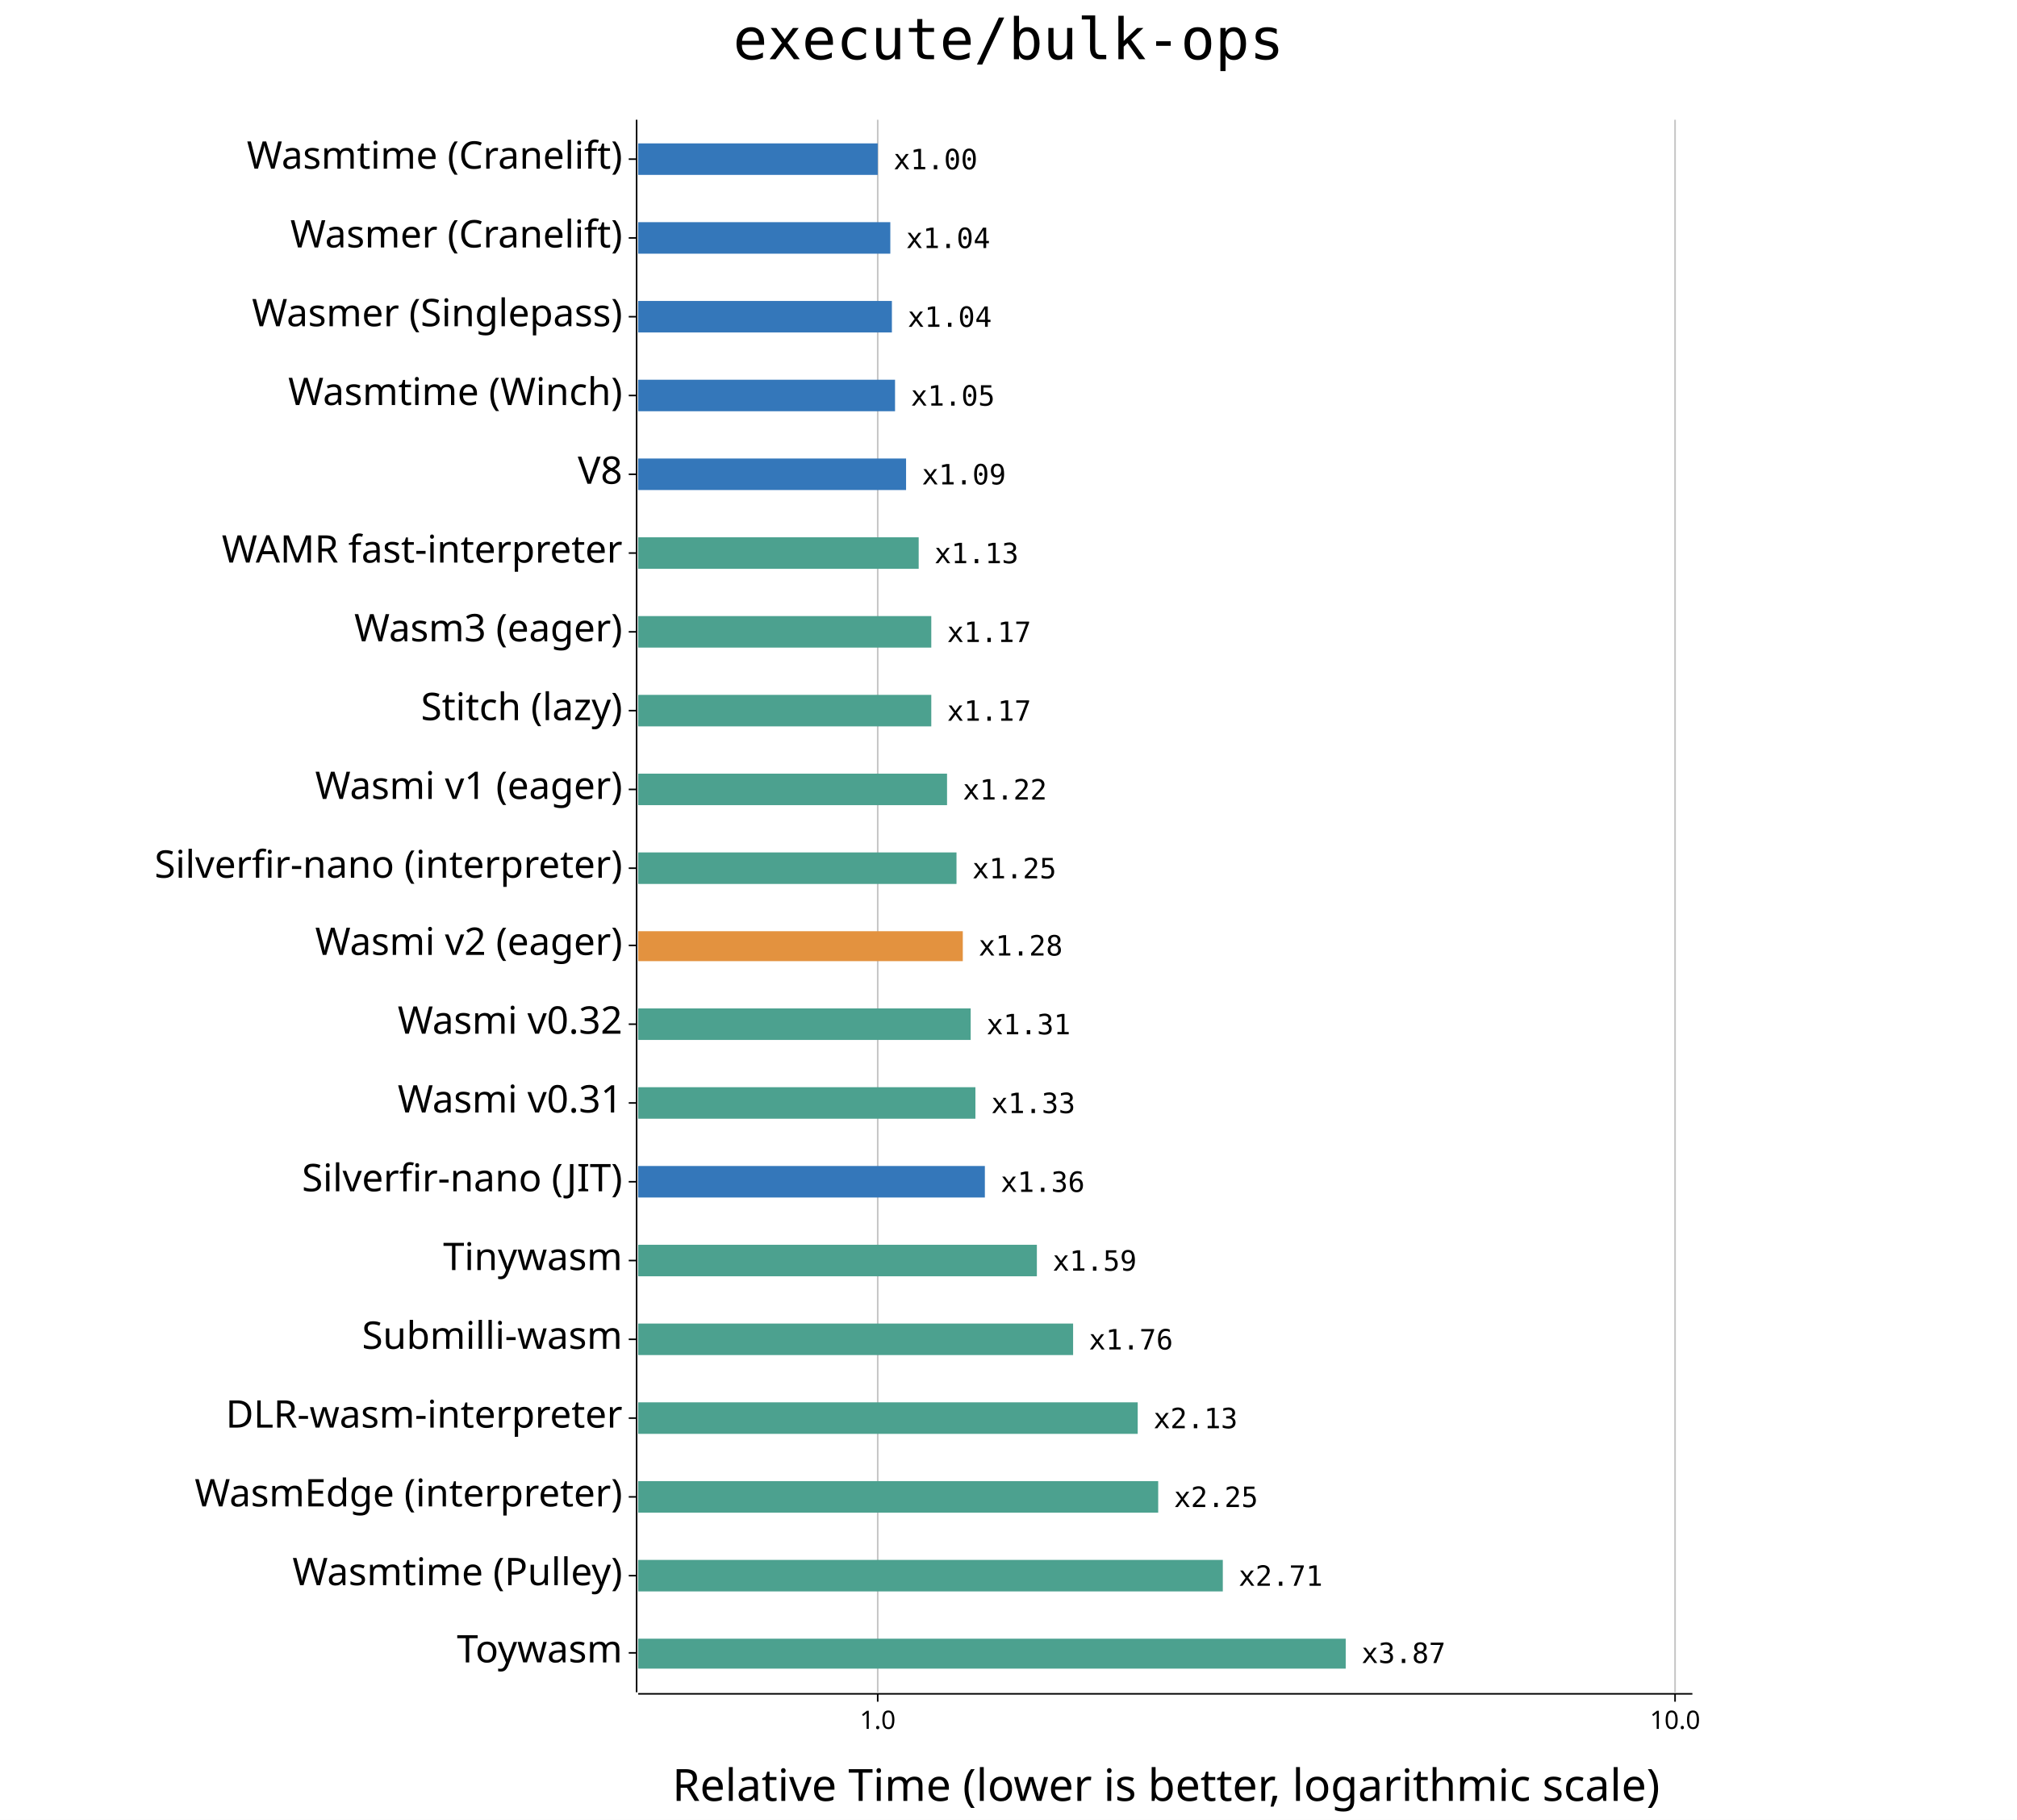
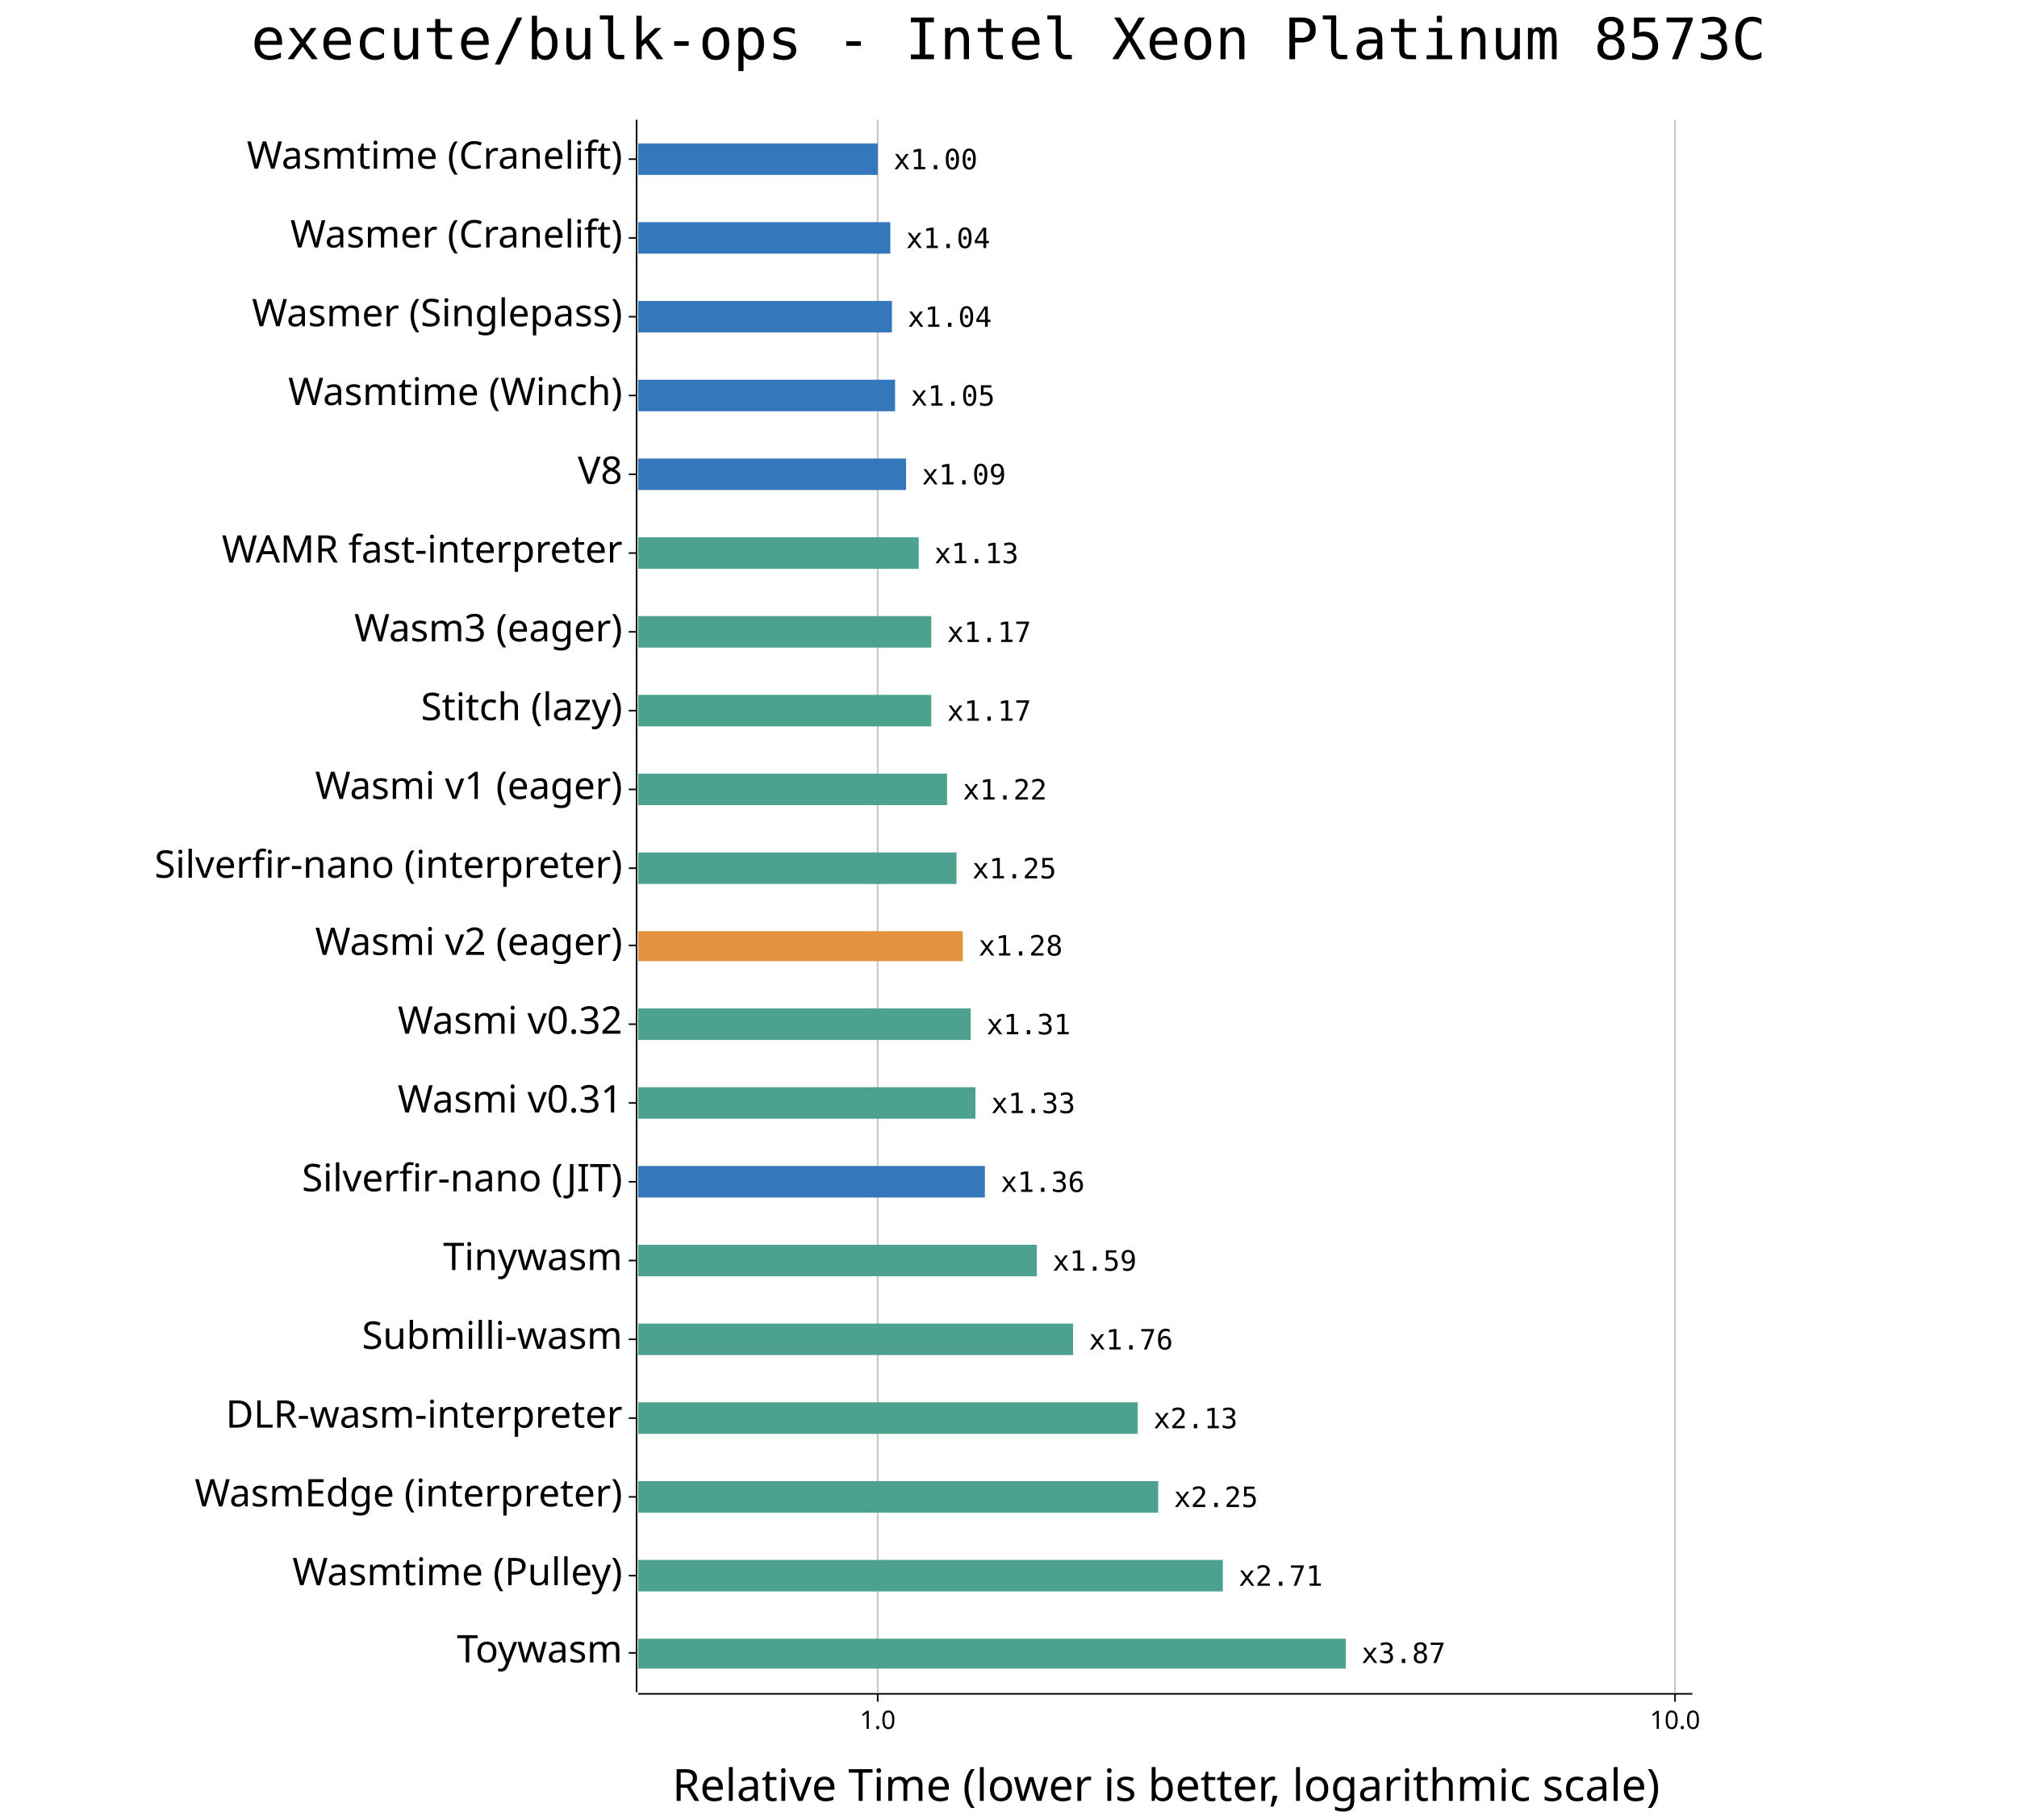
<svg xmlns="http://www.w3.org/2000/svg" width="1280" height="1155" viewBox="0 0 1280 1155">
  <rect x="0" y="0" width="1280" height="1155" opacity="1" fill="#FFFFFF" stroke="none" />
  <text x="640" y="10" dy="0.76em" text-anchor="middle" font-family="monospace" font-size="36.29" opacity="1" fill="#000000">
- execute/bulk-ops
+ execute/bulk-ops - Intel Xeon Platinum 8573C
</text>
  <line opacity="0.1" stroke="#000000" stroke-width="1" x1="557" y1="1074" x2="557" y2="76" />
  <line opacity="0.1" stroke="#000000" stroke-width="1" x1="1063" y1="1074" x2="1063" y2="76" />
  <text x="5" y="575" dy="0.76em" text-anchor="middle" font-family="sans-serif" font-size="28.226" opacity="1" fill="#000000" transform="rotate(270, 5, 575)">

</text>
  <text x="740" y="1150" dy="-0.5ex" text-anchor="middle" font-family="sans-serif" font-size="28.226" opacity="1" fill="#000000">
Relative Time (lower is better, logarithmic scale)
</text>
  <line opacity="0.15" stroke="#000000" stroke-width="1" x1="557" y1="1074" x2="557" y2="76" />
  <line opacity="0.15" stroke="#000000" stroke-width="1" x1="1063" y1="1074" x2="1063" y2="76" />
  <polyline fill="none" opacity="1" stroke="#000000" stroke-width="1" points="404,76 404,1074 " />
  <text x="395" y="1049" dy="0.5ex" text-anchor="end" font-family="sans-serif" font-size="24.194" opacity="1" fill="#000000">
Toywasm
</text>
  <polyline fill="none" opacity="1" stroke="#000000" stroke-width="1" points="399,1049 404,1049 " />
  <text x="395" y="1000" dy="0.5ex" text-anchor="end" font-family="sans-serif" font-size="24.194" opacity="1" fill="#000000">
Wasmtime (Pulley)
</text>
  <polyline fill="none" opacity="1" stroke="#000000" stroke-width="1" points="399,1000 404,1000 " />
  <text x="395" y="950" dy="0.5ex" text-anchor="end" font-family="sans-serif" font-size="24.194" opacity="1" fill="#000000">
WasmEdge (interpreter)
</text>
  <polyline fill="none" opacity="1" stroke="#000000" stroke-width="1" points="399,950 404,950 " />
  <text x="395" y="900" dy="0.5ex" text-anchor="end" font-family="sans-serif" font-size="24.194" opacity="1" fill="#000000">
DLR-wasm-interpreter
</text>
  <polyline fill="none" opacity="1" stroke="#000000" stroke-width="1" points="399,900 404,900 " />
  <text x="395" y="850" dy="0.5ex" text-anchor="end" font-family="sans-serif" font-size="24.194" opacity="1" fill="#000000">
Submilli-wasm
</text>
  <polyline fill="none" opacity="1" stroke="#000000" stroke-width="1" points="399,850 404,850 " />
  <text x="395" y="800" dy="0.5ex" text-anchor="end" font-family="sans-serif" font-size="24.194" opacity="1" fill="#000000">
Tinywasm
</text>
  <polyline fill="none" opacity="1" stroke="#000000" stroke-width="1" points="399,800 404,800 " />
  <text x="395" y="750" dy="0.5ex" text-anchor="end" font-family="sans-serif" font-size="24.194" opacity="1" fill="#000000">
Silverfir-nano (JIT)
</text>
  <polyline fill="none" opacity="1" stroke="#000000" stroke-width="1" points="399,750 404,750 " />
  <text x="395" y="700" dy="0.5ex" text-anchor="end" font-family="sans-serif" font-size="24.194" opacity="1" fill="#000000">
Wasmi v0.31
</text>
  <polyline fill="none" opacity="1" stroke="#000000" stroke-width="1" points="399,700 404,700 " />
  <text x="395" y="650" dy="0.5ex" text-anchor="end" font-family="sans-serif" font-size="24.194" opacity="1" fill="#000000">
Wasmi v0.32
</text>
  <polyline fill="none" opacity="1" stroke="#000000" stroke-width="1" points="399,650 404,650 " />
  <text x="395" y="600" dy="0.5ex" text-anchor="end" font-family="sans-serif" font-size="24.194" opacity="1" fill="#000000">
Wasmi v2 (eager)
</text>
  <polyline fill="none" opacity="1" stroke="#000000" stroke-width="1" points="399,600 404,600 " />
  <text x="395" y="551" dy="0.5ex" text-anchor="end" font-family="sans-serif" font-size="24.194" opacity="1" fill="#000000">
Silverfir-nano (interpreter)
</text>
  <polyline fill="none" opacity="1" stroke="#000000" stroke-width="1" points="399,551 404,551 " />
  <text x="395" y="501" dy="0.5ex" text-anchor="end" font-family="sans-serif" font-size="24.194" opacity="1" fill="#000000">
Wasmi v1 (eager)
</text>
  <polyline fill="none" opacity="1" stroke="#000000" stroke-width="1" points="399,501 404,501 " />
  <text x="395" y="451" dy="0.5ex" text-anchor="end" font-family="sans-serif" font-size="24.194" opacity="1" fill="#000000">
Stitch (lazy)
</text>
  <polyline fill="none" opacity="1" stroke="#000000" stroke-width="1" points="399,451 404,451 " />
  <text x="395" y="401" dy="0.5ex" text-anchor="end" font-family="sans-serif" font-size="24.194" opacity="1" fill="#000000">
Wasm3 (eager)
</text>
  <polyline fill="none" opacity="1" stroke="#000000" stroke-width="1" points="399,401 404,401 " />
  <text x="395" y="351" dy="0.5ex" text-anchor="end" font-family="sans-serif" font-size="24.194" opacity="1" fill="#000000">
WAMR fast-interpreter
</text>
  <polyline fill="none" opacity="1" stroke="#000000" stroke-width="1" points="399,351 404,351 " />
  <text x="395" y="301" dy="0.5ex" text-anchor="end" font-family="sans-serif" font-size="24.194" opacity="1" fill="#000000">
V8
</text>
  <polyline fill="none" opacity="1" stroke="#000000" stroke-width="1" points="399,301 404,301 " />
  <text x="395" y="251" dy="0.5ex" text-anchor="end" font-family="sans-serif" font-size="24.194" opacity="1" fill="#000000">
Wasmtime (Winch)
</text>
  <polyline fill="none" opacity="1" stroke="#000000" stroke-width="1" points="399,251 404,251 " />
  <text x="395" y="201" dy="0.5ex" text-anchor="end" font-family="sans-serif" font-size="24.194" opacity="1" fill="#000000">
Wasmer (Singlepass)
</text>
  <polyline fill="none" opacity="1" stroke="#000000" stroke-width="1" points="399,201 404,201 " />
  <text x="395" y="151" dy="0.5ex" text-anchor="end" font-family="sans-serif" font-size="24.194" opacity="1" fill="#000000">
Wasmer (Cranelift)
</text>
  <polyline fill="none" opacity="1" stroke="#000000" stroke-width="1" points="399,151 404,151 " />
  <text x="395" y="101" dy="0.5ex" text-anchor="end" font-family="sans-serif" font-size="24.194" opacity="1" fill="#000000">
Wasmtime (Cranelift)
</text>
  <polyline fill="none" opacity="1" stroke="#000000" stroke-width="1" points="399,101 404,101 " />
  <polyline fill="none" opacity="1" stroke="#000000" stroke-width="1" points="405,1075 1074,1075 " />
  <text x="557" y="1085" dy="0.76em" text-anchor="middle" font-family="sans-serif" font-size="16.129" opacity="1" fill="#000000">
1.0
</text>
  <polyline fill="none" opacity="1" stroke="#000000" stroke-width="1" points="557,1075 557,1080 " />
  <text x="1063" y="1085" dy="0.76em" text-anchor="middle" font-family="sans-serif" font-size="16.129" opacity="1" fill="#000000">
10.0
</text>
  <polyline fill="none" opacity="1" stroke="#000000" stroke-width="1" points="1063,1075 1063,1080 " />
+   <rect x="405" y="141" width="160" height="20" opacity="1" fill="#3477BA" stroke="none" />
+   <rect x="405" y="91" width="152" height="20" opacity="1" fill="#3477BA" stroke="none" />
+   <rect x="405" y="640" width="211" height="20" opacity="1" fill="#4CA18F" stroke="none" />
+   <rect x="405" y="740" width="220" height="20" opacity="1" fill="#3477BA" stroke="none" />
+   <rect x="405" y="840" width="276" height="20" opacity="1" fill="#4CA18F" stroke="none" />
  <rect x="405" y="890" width="317" height="20" opacity="1" fill="#4CA18F" stroke="none" />
  <rect x="405" y="1040" width="449" height="19" opacity="1" fill="#4CA18F" stroke="none" />
-   <rect x="405" y="840" width="276" height="20" opacity="1" fill="#4CA18F" stroke="none" />
+   <rect x="405" y="940" width="330" height="20" opacity="1" fill="#4CA18F" stroke="none" />
  <rect x="405" y="541" width="202" height="20" opacity="1" fill="#4CA18F" stroke="none" />
+   <rect x="405" y="241" width="163" height="20" opacity="1" fill="#3477BA" stroke="none" />
+   <rect x="405" y="990" width="371" height="20" opacity="1" fill="#4CA18F" stroke="none" />
  <rect x="405" y="291" width="170" height="20" opacity="1" fill="#3477BA" stroke="none" />
-   <rect x="405" y="141" width="160" height="20" opacity="1" fill="#3477BA" stroke="none" />
-   <rect x="405" y="740" width="220" height="20" opacity="1" fill="#3477BA" stroke="none" />
-   <rect x="405" y="940" width="330" height="20" opacity="1" fill="#4CA18F" stroke="none" />
+   <rect x="405" y="341" width="178" height="20" opacity="1" fill="#4CA18F" stroke="none" />
+   <rect x="405" y="491" width="196" height="20" opacity="1" fill="#4CA18F" stroke="none" />
+   <rect x="405" y="690" width="214" height="20" opacity="1" fill="#4CA18F" stroke="none" />
+   <rect x="405" y="391" width="186" height="20" opacity="1" fill="#4CA18F" stroke="none" />
  <rect x="405" y="191" width="161" height="20" opacity="1" fill="#3477BA" stroke="none" />
  <rect x="405" y="441" width="186" height="20" opacity="1" fill="#4CA18F" stroke="none" />
-   <rect x="405" y="990" width="371" height="20" opacity="1" fill="#4CA18F" stroke="none" />
+   <rect x="405" y="591" width="206" height="19" opacity="1" fill="#E3923F" stroke="none" />
  <rect x="405" y="790" width="253" height="20" opacity="1" fill="#4CA18F" stroke="none" />
-   <rect x="405" y="690" width="214" height="20" opacity="1" fill="#4CA18F" stroke="none" />
-   <rect x="405" y="491" width="196" height="20" opacity="1" fill="#4CA18F" stroke="none" />
-   <rect x="405" y="241" width="163" height="20" opacity="1" fill="#3477BA" stroke="none" />
-   <rect x="405" y="341" width="178" height="20" opacity="1" fill="#4CA18F" stroke="none" />
-   <rect x="405" y="640" width="211" height="20" opacity="1" fill="#4CA18F" stroke="none" />
-   <rect x="405" y="91" width="152" height="20" opacity="1" fill="#3477BA" stroke="none" />
-   <rect x="405" y="391" width="186" height="20" opacity="1" fill="#4CA18F" stroke="none" />
-   <rect x="405" y="591" width="206" height="19" opacity="1" fill="#E3923F" stroke="none" />
  <text x="864" y="1051" dy="0.5ex" text-anchor="start" font-family="monospace" font-size="17.742" opacity="1" fill="#000000">
x3.87
</text>
  <text x="786" y="1002" dy="0.5ex" text-anchor="start" font-family="monospace" font-size="17.742" opacity="1" fill="#000000">
x2.71
</text>
  <text x="745" y="952" dy="0.5ex" text-anchor="start" font-family="monospace" font-size="17.742" opacity="1" fill="#000000">
x2.25
</text>
  <text x="732" y="902" dy="0.5ex" text-anchor="start" font-family="monospace" font-size="17.742" opacity="1" fill="#000000">
x2.13
</text>
  <text x="691" y="852" dy="0.5ex" text-anchor="start" font-family="monospace" font-size="17.742" opacity="1" fill="#000000">
x1.76
</text>
  <text x="668" y="802" dy="0.5ex" text-anchor="start" font-family="monospace" font-size="17.742" opacity="1" fill="#000000">
x1.59
</text>
  <text x="635" y="752" dy="0.5ex" text-anchor="start" font-family="monospace" font-size="17.742" opacity="1" fill="#000000">
x1.36
</text>
  <text x="629" y="702" dy="0.5ex" text-anchor="start" font-family="monospace" font-size="17.742" opacity="1" fill="#000000">
x1.33
</text>
  <text x="626" y="652" dy="0.5ex" text-anchor="start" font-family="monospace" font-size="17.742" opacity="1" fill="#000000">
x1.31
</text>
  <text x="621" y="602" dy="0.5ex" text-anchor="start" font-family="monospace" font-size="17.742" opacity="1" fill="#000000">
x1.28
</text>
  <text x="617" y="553" dy="0.5ex" text-anchor="start" font-family="monospace" font-size="17.742" opacity="1" fill="#000000">
x1.25
</text>
  <text x="611" y="503" dy="0.5ex" text-anchor="start" font-family="monospace" font-size="17.742" opacity="1" fill="#000000">
x1.22
</text>
  <text x="601" y="453" dy="0.5ex" text-anchor="start" font-family="monospace" font-size="17.742" opacity="1" fill="#000000">
x1.17
</text>
  <text x="601" y="403" dy="0.5ex" text-anchor="start" font-family="monospace" font-size="17.742" opacity="1" fill="#000000">
x1.17
</text>
  <text x="593" y="353" dy="0.5ex" text-anchor="start" font-family="monospace" font-size="17.742" opacity="1" fill="#000000">
x1.13
</text>
  <text x="585" y="303" dy="0.5ex" text-anchor="start" font-family="monospace" font-size="17.742" opacity="1" fill="#000000">
x1.09
</text>
  <text x="578" y="253" dy="0.5ex" text-anchor="start" font-family="monospace" font-size="17.742" opacity="1" fill="#000000">
x1.05
</text>
  <text x="576" y="203" dy="0.5ex" text-anchor="start" font-family="monospace" font-size="17.742" opacity="1" fill="#000000">
x1.04
</text>
  <text x="575" y="153" dy="0.5ex" text-anchor="start" font-family="monospace" font-size="17.742" opacity="1" fill="#000000">
x1.04
</text>
  <text x="567" y="103" dy="0.5ex" text-anchor="start" font-family="monospace" font-size="17.742" opacity="1" fill="#000000">
x1.00
</text>
</svg>
